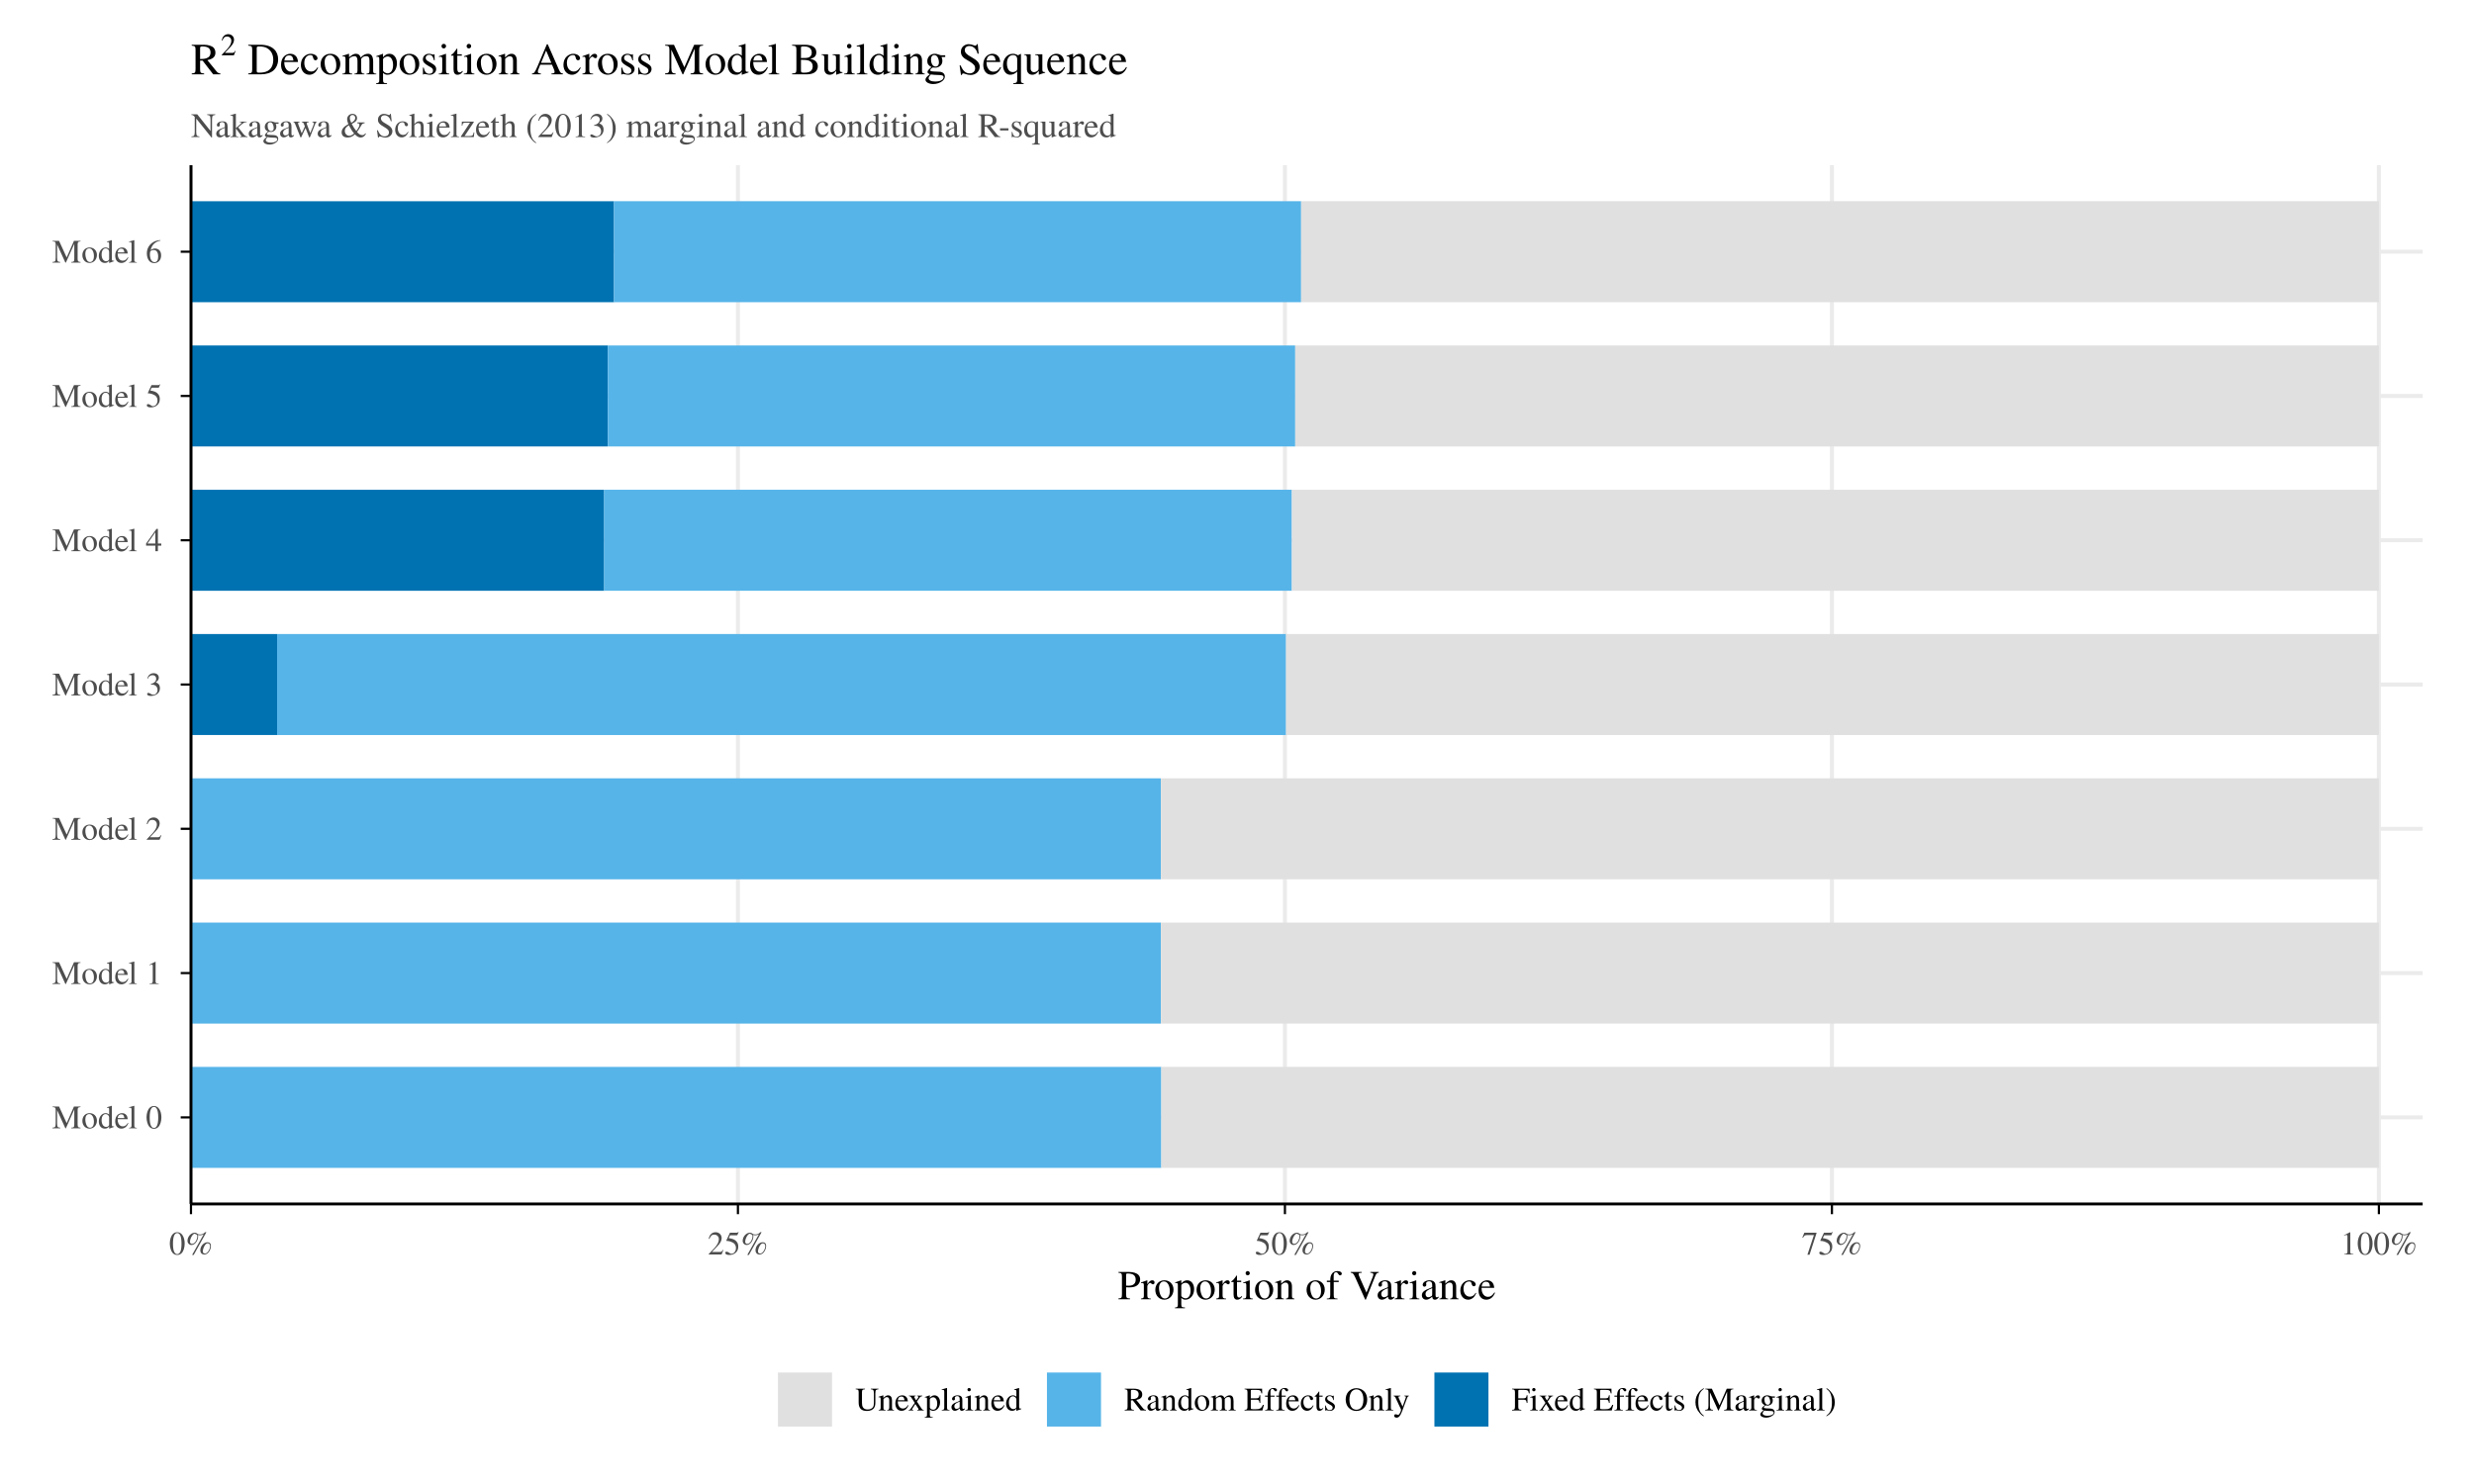
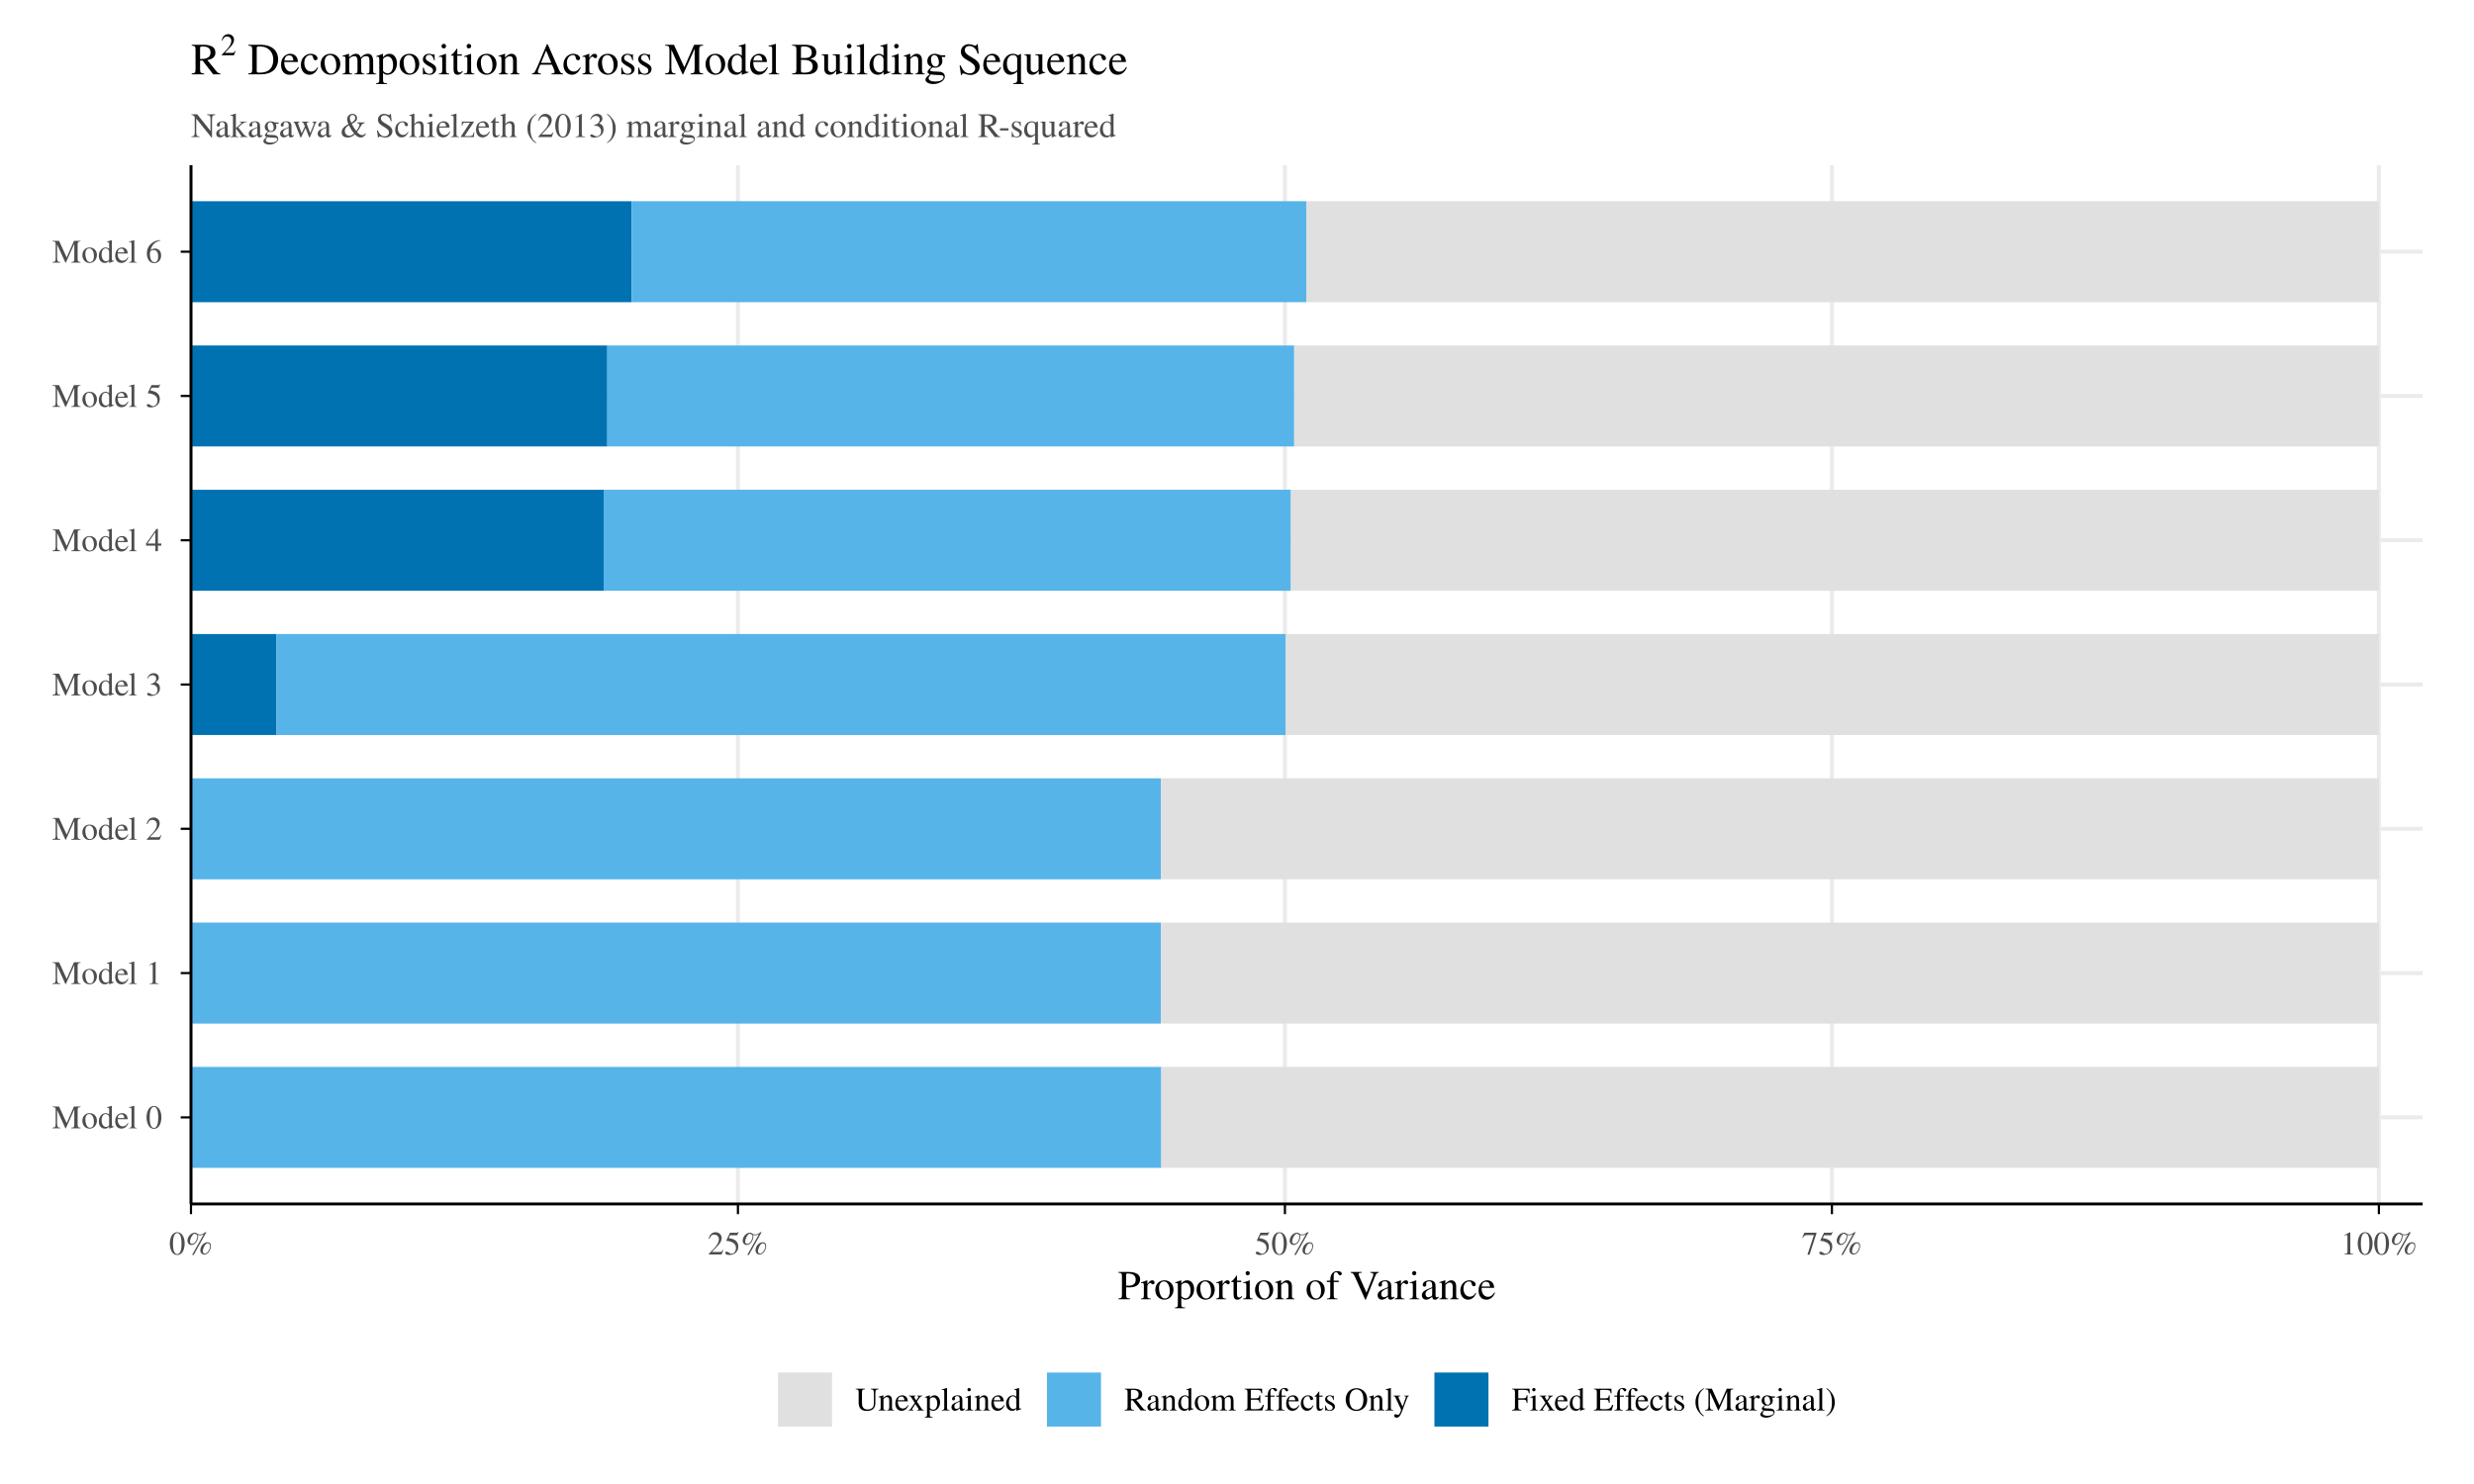
<svg xmlns="http://www.w3.org/2000/svg" width="720.00pt" height="432.00pt" viewBox="0 0 720.00 432.00">
  <g class="svglite">
    <defs>
      <style type="text/css">
    .svglite line, .svglite polyline, .svglite polygon, .svglite path, .svglite rect, .svglite circle {
      fill: none;
      stroke: #000000;
      stroke-linecap: round;
      stroke-linejoin: round;
      stroke-miterlimit: 10.00;
    }
    .svglite text {
      white-space: pre;
    }
    .svglite g.glyphgroup path {
      fill: inherit;
      stroke: none;
    }
  </style>
    </defs>
    <rect width="100%" height="100%" style="stroke: none; fill: #FFFFFF;" />
    <defs>
      <clipPath id="cpMC4wMHw3MjAuMDB8MC4wMHw0MzIuMDA=">
        <rect x="0.00" y="0.00" width="720.00" height="432.00" />
      </clipPath>
    </defs>
    <g clip-path="url(#cpMC4wMHw3MjAuMDB8MC4wMHw0MzIuMDA=)">
      <rect x="0.00" y="-0" width="720.00" height="432.00" style="stroke-width: 1.16; stroke: none; fill: #FFFFFF;" />
    </g>
    <defs>
      <clipPath id="cpNTUuNTh8NzA1LjA2fDQ4LjA3fDM1MC40Nw==">
        <rect x="55.58" y="48.07" width="649.48" height="302.40" />
      </clipPath>
    </defs>
    <g clip-path="url(#cpNTUuNTh8NzA1LjA2fDQ4LjA3fDM1MC40Nw==)">
      <polyline points="55.58,325.27 705.06,325.27 " style="stroke-width: 1.16; stroke: #EBEBEB; stroke-linecap: butt;" />
      <polyline points="55.58,283.27 705.06,283.27 " style="stroke-width: 1.16; stroke: #EBEBEB; stroke-linecap: butt;" />
      <polyline points="55.58,241.27 705.06,241.27 " style="stroke-width: 1.16; stroke: #EBEBEB; stroke-linecap: butt;" />
      <polyline points="55.58,199.27 705.06,199.27 " style="stroke-width: 1.16; stroke: #EBEBEB; stroke-linecap: butt;" />
      <polyline points="55.58,157.27 705.06,157.27 " style="stroke-width: 1.16; stroke: #EBEBEB; stroke-linecap: butt;" />
      <polyline points="55.58,115.27 705.06,115.27 " style="stroke-width: 1.16; stroke: #EBEBEB; stroke-linecap: butt;" />
      <polyline points="55.58,73.27 705.06,73.27 " style="stroke-width: 1.16; stroke: #EBEBEB; stroke-linecap: butt;" />
      <polyline points="55.58,350.47 55.58,48.07 " style="stroke-width: 1.16; stroke: #EBEBEB; stroke-linecap: butt;" />
      <polyline points="214.76,350.47 214.76,48.07 " style="stroke-width: 1.16; stroke: #EBEBEB; stroke-linecap: butt;" />
      <polyline points="373.95,350.47 373.95,48.07 " style="stroke-width: 1.16; stroke: #EBEBEB; stroke-linecap: butt;" />
      <polyline points="533.14,350.47 533.14,48.07 " style="stroke-width: 1.16; stroke: #EBEBEB; stroke-linecap: butt;" />
      <polyline points="692.32,350.47 692.32,48.07 " style="stroke-width: 1.16; stroke: #EBEBEB; stroke-linecap: butt;" />
      <rect x="55.58" y="310.57" width="0.00" height="29.40" style="stroke-width: 1.16; stroke: none; stroke-linecap: butt; stroke-linejoin: miter; fill: #0072B2;" />
      <rect x="55.58" y="310.57" width="282.39" height="29.40" style="stroke-width: 1.16; stroke: none; stroke-linecap: butt; stroke-linejoin: miter; fill: #56B4E9;" />
      <rect x="337.97" y="310.57" width="354.35" height="29.40" style="stroke-width: 1.16; stroke: none; stroke-linecap: butt; stroke-linejoin: miter; fill: #E0E0E0;" />
      <rect x="55.58" y="268.57" width="0.016" height="29.40" style="stroke-width: 1.16; stroke: none; stroke-linecap: butt; stroke-linejoin: miter; fill: #0072B2;" />
      <rect x="55.59" y="268.57" width="282.26" height="29.40" style="stroke-width: 1.16; stroke: none; stroke-linecap: butt; stroke-linejoin: miter; fill: #56B4E9;" />
      <rect x="337.85" y="268.57" width="354.47" height="29.40" style="stroke-width: 1.16; stroke: none; stroke-linecap: butt; stroke-linejoin: miter; fill: #E0E0E0;" />
      <rect x="55.58" y="226.57" width="0.016" height="29.40" style="stroke-width: 1.16; stroke: none; stroke-linecap: butt; stroke-linejoin: miter; fill: #0072B2;" />
      <rect x="55.59" y="226.57" width="282.26" height="29.40" style="stroke-width: 1.16; stroke: none; stroke-linecap: butt; stroke-linejoin: miter; fill: #56B4E9;" />
      <rect x="337.85" y="226.57" width="354.47" height="29.40" style="stroke-width: 1.16; stroke: none; stroke-linecap: butt; stroke-linejoin: miter; fill: #E0E0E0;" />
-       <rect x="55.58" y="184.57" width="25.06" height="29.40" style="stroke-width: 1.16; stroke: none; stroke-linecap: butt; stroke-linejoin: miter; fill: #0072B2;" />
-       <rect x="80.64" y="184.57" width="293.64" height="29.40" style="stroke-width: 1.16; stroke: none; stroke-linecap: butt; stroke-linejoin: miter; fill: #56B4E9;" />
-       <rect x="374.28" y="184.57" width="318.04" height="29.40" style="stroke-width: 1.16; stroke: none; stroke-linecap: butt; stroke-linejoin: miter; fill: #E0E0E0;" />
-       <rect x="55.58" y="142.57" width="120.25" height="29.40" style="stroke-width: 1.16; stroke: none; stroke-linecap: butt; stroke-linejoin: miter; fill: #0072B2;" />
-       <rect x="175.82" y="142.57" width="200.15" height="29.40" style="stroke-width: 1.16; stroke: none; stroke-linecap: butt; stroke-linejoin: miter; fill: #56B4E9;" />
-       <rect x="375.98" y="142.57" width="316.34" height="29.40" style="stroke-width: 1.16; stroke: none; stroke-linecap: butt; stroke-linejoin: miter; fill: #E0E0E0;" />
-       <rect x="55.58" y="100.57" width="121.31" height="29.40" style="stroke-width: 1.16; stroke: none; stroke-linecap: butt; stroke-linejoin: miter; fill: #0072B2;" />
-       <rect x="176.89" y="100.57" width="200.06" height="29.40" style="stroke-width: 1.16; stroke: none; stroke-linecap: butt; stroke-linejoin: miter; fill: #56B4E9;" />
-       <rect x="376.94" y="100.57" width="315.38" height="29.40" style="stroke-width: 1.16; stroke: none; stroke-linecap: butt; stroke-linejoin: miter; fill: #E0E0E0;" />
-       <rect x="55.58" y="58.57" width="123.11" height="29.40" style="stroke-width: 1.16; stroke: none; stroke-linecap: butt; stroke-linejoin: miter; fill: #0072B2;" />
-       <rect x="178.69" y="58.57" width="199.97" height="29.40" style="stroke-width: 1.16; stroke: none; stroke-linecap: butt; stroke-linejoin: miter; fill: #56B4E9;" />
-       <rect x="378.67" y="58.57" width="313.65" height="29.40" style="stroke-width: 1.16; stroke: none; stroke-linecap: butt; stroke-linejoin: miter; fill: #E0E0E0;" />
+       <rect x="55.58" y="184.57" width="24.91" height="29.40" style="stroke-width: 1.16; stroke: none; stroke-linecap: butt; stroke-linejoin: miter; fill: #0072B2;" />
+       <rect x="80.49" y="184.57" width="293.70" height="29.40" style="stroke-width: 1.16; stroke: none; stroke-linecap: butt; stroke-linejoin: miter; fill: #56B4E9;" />
+       <rect x="374.18" y="184.57" width="318.14" height="29.40" style="stroke-width: 1.16; stroke: none; stroke-linecap: butt; stroke-linejoin: miter; fill: #E0E0E0;" />
+       <rect x="55.58" y="142.57" width="120.10" height="29.40" style="stroke-width: 1.16; stroke: none; stroke-linecap: butt; stroke-linejoin: miter; fill: #0072B2;" />
+       <rect x="175.68" y="142.57" width="200.01" height="29.40" style="stroke-width: 1.16; stroke: none; stroke-linecap: butt; stroke-linejoin: miter; fill: #56B4E9;" />
+       <rect x="375.69" y="142.57" width="316.63" height="29.40" style="stroke-width: 1.16; stroke: none; stroke-linecap: butt; stroke-linejoin: miter; fill: #E0E0E0;" />
+       <rect x="55.58" y="100.57" width="121.17" height="29.40" style="stroke-width: 1.16; stroke: none; stroke-linecap: butt; stroke-linejoin: miter; fill: #0072B2;" />
+       <rect x="176.75" y="100.57" width="199.90" height="29.40" style="stroke-width: 1.16; stroke: none; stroke-linecap: butt; stroke-linejoin: miter; fill: #56B4E9;" />
+       <rect x="376.65" y="100.57" width="315.67" height="29.40" style="stroke-width: 1.16; stroke: none; stroke-linecap: butt; stroke-linejoin: miter; fill: #E0E0E0;" />
+       <rect x="55.58" y="58.57" width="128.24" height="29.40" style="stroke-width: 1.16; stroke: none; stroke-linecap: butt; stroke-linejoin: miter; fill: #0072B2;" />
+       <rect x="183.82" y="58.57" width="196.40" height="29.40" style="stroke-width: 1.16; stroke: none; stroke-linecap: butt; stroke-linejoin: miter; fill: #56B4E9;" />
+       <rect x="380.22" y="58.57" width="312.10" height="29.40" style="stroke-width: 1.16; stroke: none; stroke-linecap: butt; stroke-linejoin: miter; fill: #E0E0E0;" />
    </g>
    <g clip-path="url(#cpMC4wMHw3MjAuMDB8MC4wMHw0MzIuMDA=)">
      <polyline points="55.58,350.47 55.58,48.07 " style="stroke-width: 0.85; stroke-linecap: butt;" />
      <text x="47.21" y="328.45" text-anchor="end" style="font-size: 9.60px;fill: #4D4D4D; font-family: &quot;Times&quot;;" textLength="32.27px" lengthAdjust="spacingAndGlyphs">Model 0</text>
      <text x="47.21" y="286.45" text-anchor="end" style="font-size: 9.60px;fill: #4D4D4D; font-family: &quot;Times&quot;;" textLength="32.27px" lengthAdjust="spacingAndGlyphs">Model 1</text>
      <text x="47.21" y="244.45" text-anchor="end" style="font-size: 9.60px;fill: #4D4D4D; font-family: &quot;Times&quot;;" textLength="32.27px" lengthAdjust="spacingAndGlyphs">Model 2</text>
      <text x="47.21" y="202.45" text-anchor="end" style="font-size: 9.60px;fill: #4D4D4D; font-family: &quot;Times&quot;;" textLength="32.27px" lengthAdjust="spacingAndGlyphs">Model 3</text>
      <text x="47.21" y="160.45" text-anchor="end" style="font-size: 9.60px;fill: #4D4D4D; font-family: &quot;Times&quot;;" textLength="32.27px" lengthAdjust="spacingAndGlyphs">Model 4</text>
      <text x="47.21" y="118.45" text-anchor="end" style="font-size: 9.60px;fill: #4D4D4D; font-family: &quot;Times&quot;;" textLength="32.27px" lengthAdjust="spacingAndGlyphs">Model 5</text>
      <text x="47.21" y="76.45" text-anchor="end" style="font-size: 9.60px;fill: #4D4D4D; font-family: &quot;Times&quot;;" textLength="32.27px" lengthAdjust="spacingAndGlyphs">Model 6</text>
      <polyline points="52.59,325.27 55.58,325.27 " style="stroke-width: 0.64; stroke-linecap: butt;" />
      <polyline points="52.59,283.27 55.58,283.27 " style="stroke-width: 0.64; stroke-linecap: butt;" />
      <polyline points="52.59,241.27 55.58,241.27 " style="stroke-width: 0.64; stroke-linecap: butt;" />
      <polyline points="52.59,199.27 55.58,199.27 " style="stroke-width: 0.64; stroke-linecap: butt;" />
      <polyline points="52.59,157.27 55.58,157.27 " style="stroke-width: 0.64; stroke-linecap: butt;" />
      <polyline points="52.59,115.27 55.58,115.27 " style="stroke-width: 0.64; stroke-linecap: butt;" />
      <polyline points="52.59,73.27 55.58,73.27 " style="stroke-width: 0.64; stroke-linecap: butt;" />
      <polyline points="55.58,350.47 705.06,350.47 " style="stroke-width: 0.85; stroke-linecap: butt;" />
      <polyline points="55.58,353.46 55.58,350.47 " style="stroke-width: 0.64; stroke-linecap: butt;" />
      <polyline points="214.76,353.46 214.76,350.47 " style="stroke-width: 0.64; stroke-linecap: butt;" />
      <polyline points="373.95,353.46 373.95,350.47 " style="stroke-width: 0.64; stroke-linecap: butt;" />
      <polyline points="533.14,353.46 533.14,350.47 " style="stroke-width: 0.64; stroke-linecap: butt;" />
      <polyline points="692.32,353.46 692.32,350.47 " style="stroke-width: 0.64; stroke-linecap: butt;" />
      <text x="55.58" y="365.19" text-anchor="middle" style="font-size: 9.60px;fill: #4D4D4D; font-family: &quot;Times&quot;;" textLength="12.78px" lengthAdjust="spacingAndGlyphs">0%</text>
      <text x="214.76" y="365.19" text-anchor="middle" style="font-size: 9.60px;fill: #4D4D4D; font-family: &quot;Times&quot;;" textLength="17.58px" lengthAdjust="spacingAndGlyphs">25%</text>
      <text x="373.95" y="365.19" text-anchor="middle" style="font-size: 9.60px;fill: #4D4D4D; font-family: &quot;Times&quot;;" textLength="17.58px" lengthAdjust="spacingAndGlyphs">50%</text>
      <text x="533.14" y="365.19" text-anchor="middle" style="font-size: 9.60px;fill: #4D4D4D; font-family: &quot;Times&quot;;" textLength="17.58px" lengthAdjust="spacingAndGlyphs">75%</text>
      <text x="692.32" y="365.19" text-anchor="middle" style="font-size: 9.60px;fill: #4D4D4D; font-family: &quot;Times&quot;;" textLength="22.38px" lengthAdjust="spacingAndGlyphs">100%</text>
      <text x="380.32" y="378.22" text-anchor="middle" style="font-size: 12.00px; font-family: &quot;Times&quot;;" textLength="109.11px" lengthAdjust="spacingAndGlyphs">Proportion of Variance</text>
      <rect x="226.41" y="399.55" width="15.73" height="15.73" style="stroke-width: 1.16; stroke: none; stroke-linecap: butt; stroke-linejoin: miter; fill: #E0E0E0;" />
      <rect x="304.69" y="399.55" width="15.73" height="15.73" style="stroke-width: 1.16; stroke: none; stroke-linecap: butt; stroke-linejoin: miter; fill: #56B4E9;" />
      <rect x="417.45" y="399.55" width="15.73" height="15.73" style="stroke-width: 1.16; stroke: none; stroke-linecap: butt; stroke-linejoin: miter; fill: #0072B2;" />
      <text x="248.89" y="410.59" style="font-size: 9.60px; font-family: &quot;Times&quot;;" textLength="49.05px" lengthAdjust="spacingAndGlyphs">Unexplained</text>
      <text x="327.17" y="410.59" style="font-size: 9.60px; font-family: &quot;Times&quot;;" textLength="83.53px" lengthAdjust="spacingAndGlyphs">Random Effects Only</text>
      <text x="439.94" y="410.59" style="font-size: 9.60px; font-family: &quot;Times&quot;;" textLength="95.06px" lengthAdjust="spacingAndGlyphs">Fixed Effects (Marginal)</text>
      <text x="55.58" y="39.91" style="font-size: 10.00px;fill: #4D4D4D; font-family: &quot;Times&quot;;" textLength="271.69px" lengthAdjust="spacingAndGlyphs">Nakagawa &amp; Schielzeth (2013) marginal and conditional R-squared</text>
      <text x="55.58" y="21.64" style="font-size: 13.00px; font-family: &quot;Times&quot;;" textLength="8.67px" lengthAdjust="spacingAndGlyphs">R</text>
      <text x="64.25" y="16.09" style="font-size: 9.10px; font-family: &quot;Times&quot;;" textLength="4.55px" lengthAdjust="spacingAndGlyphs">2</text>
      <text x="68.80" y="21.64" style="font-size: 13.00px; font-family: &quot;Symbol&quot;;" textLength="3.25px" lengthAdjust="spacingAndGlyphs"> </text>
      <text x="72.04" y="21.64" style="font-size: 13.00px; font-family: &quot;Times&quot;;" textLength="257.06px" lengthAdjust="spacingAndGlyphs">Decomposition Across Model Building Sequence</text>
    </g>
  </g>
</svg>
